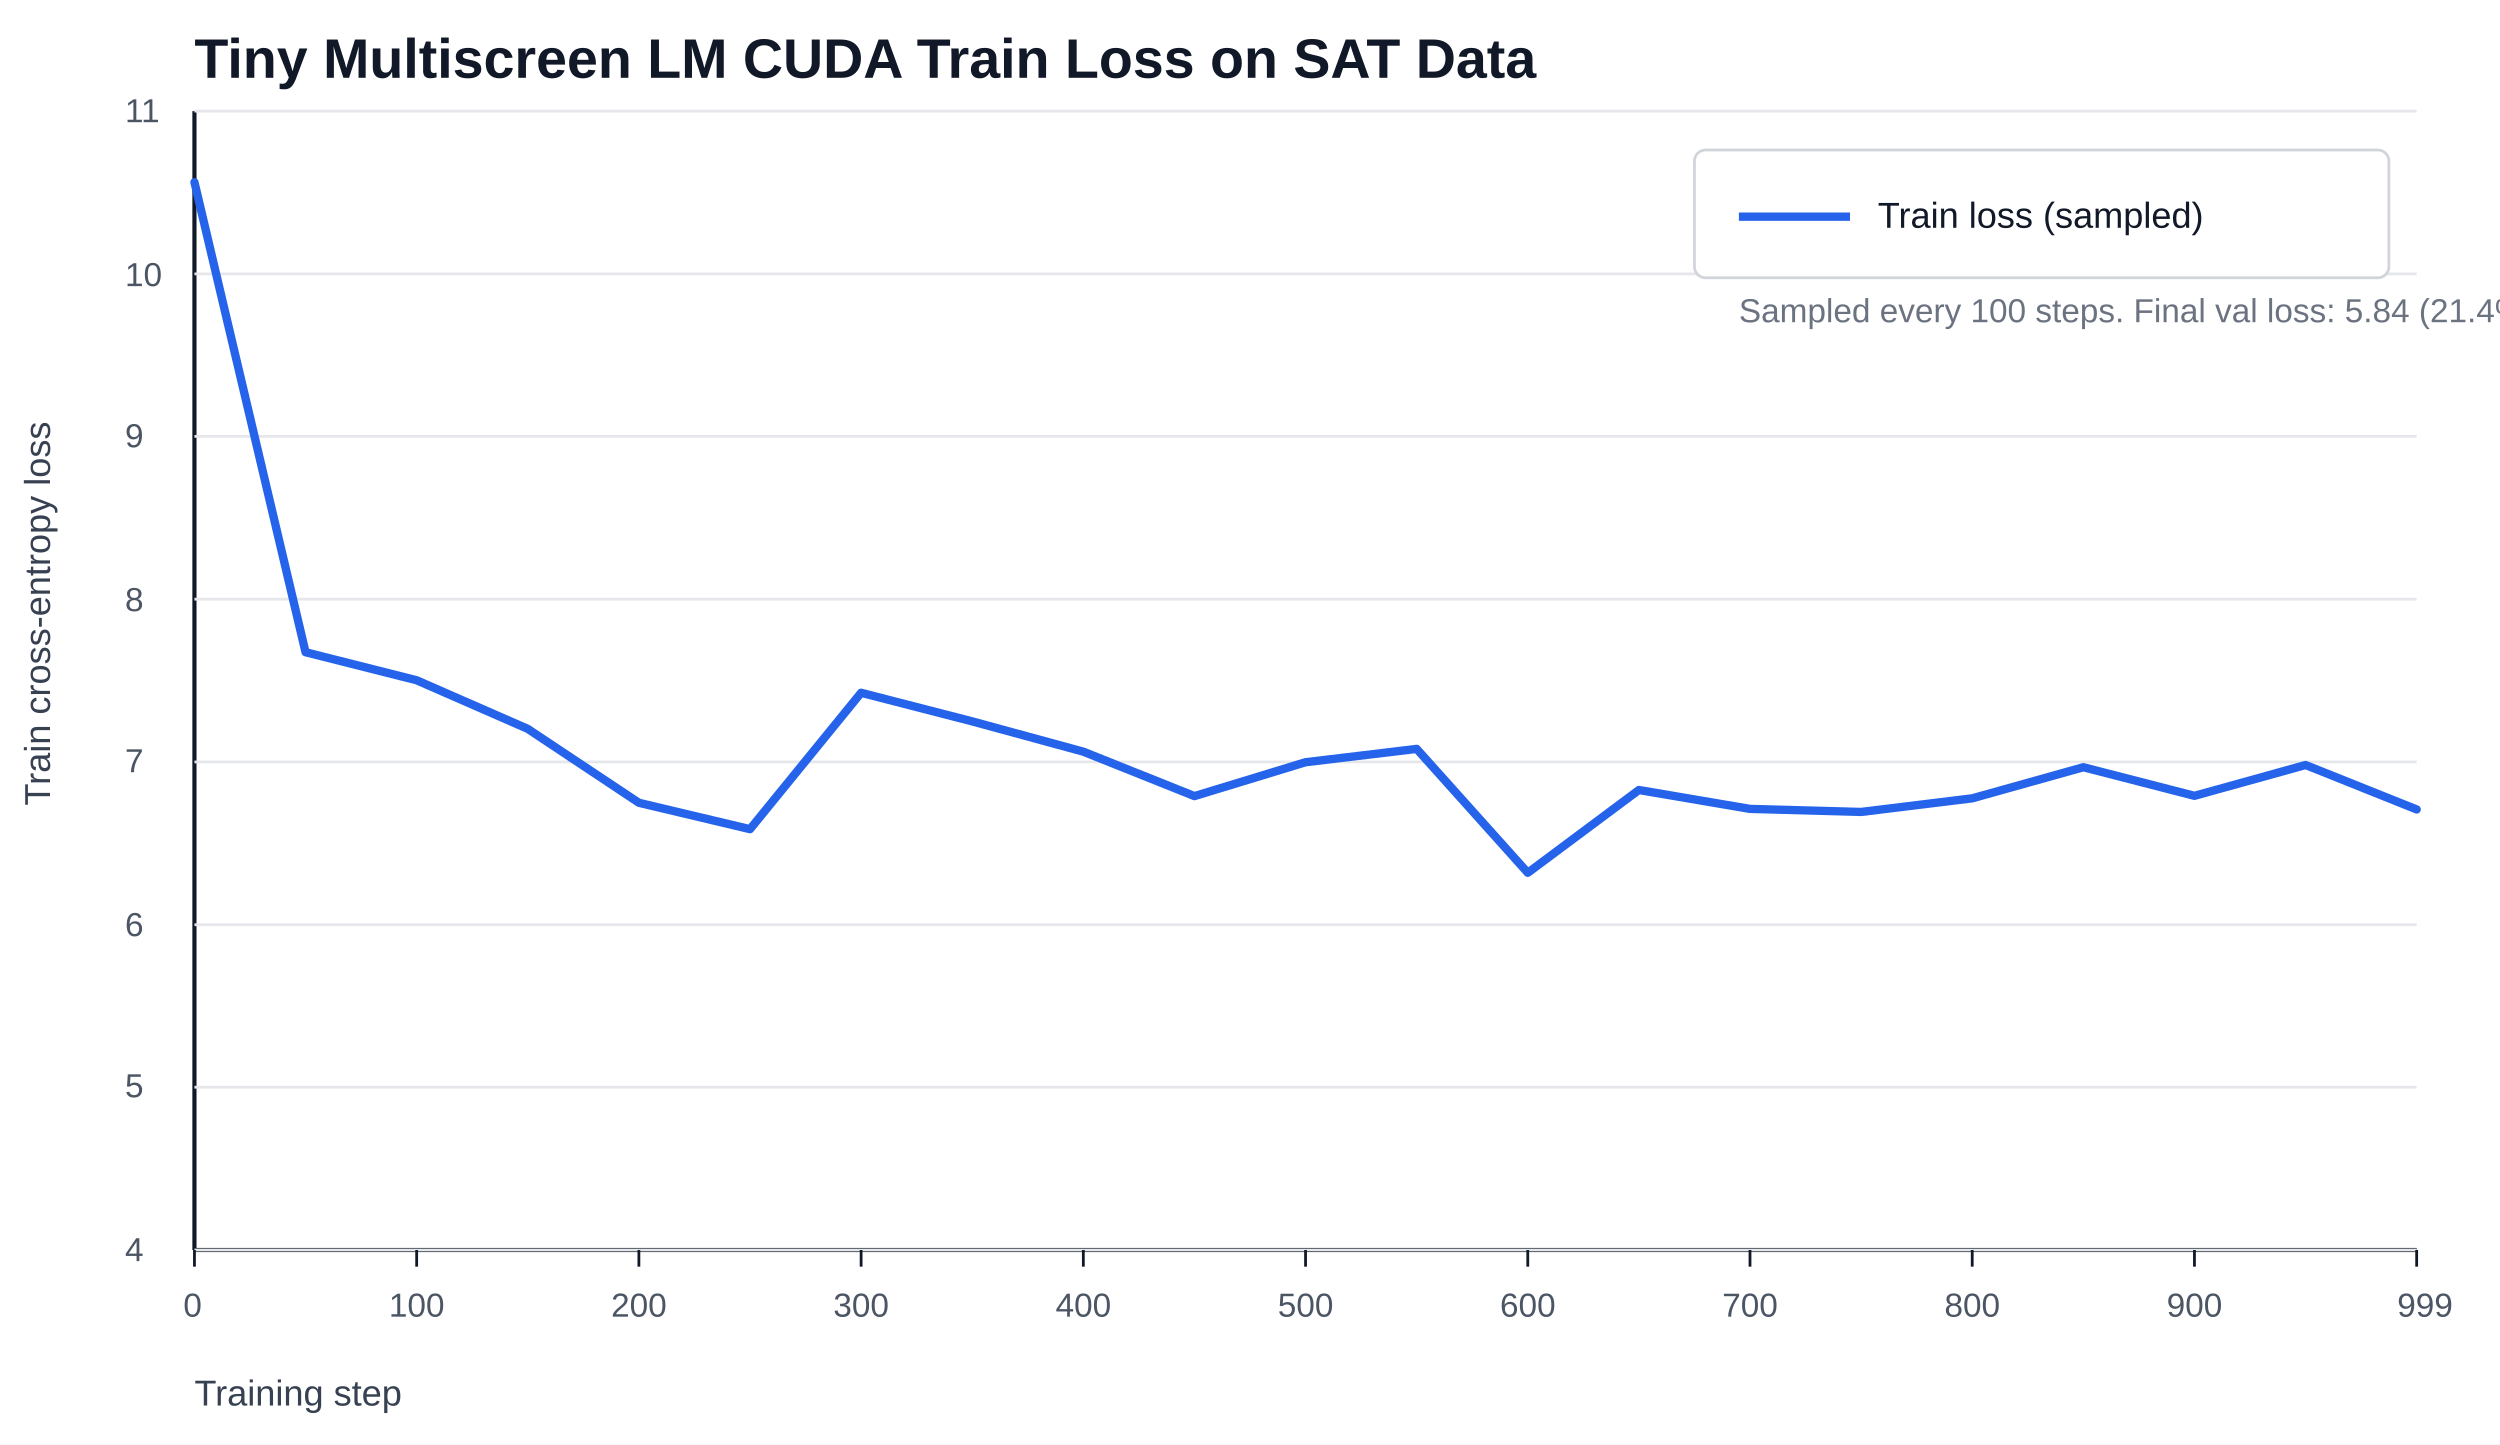
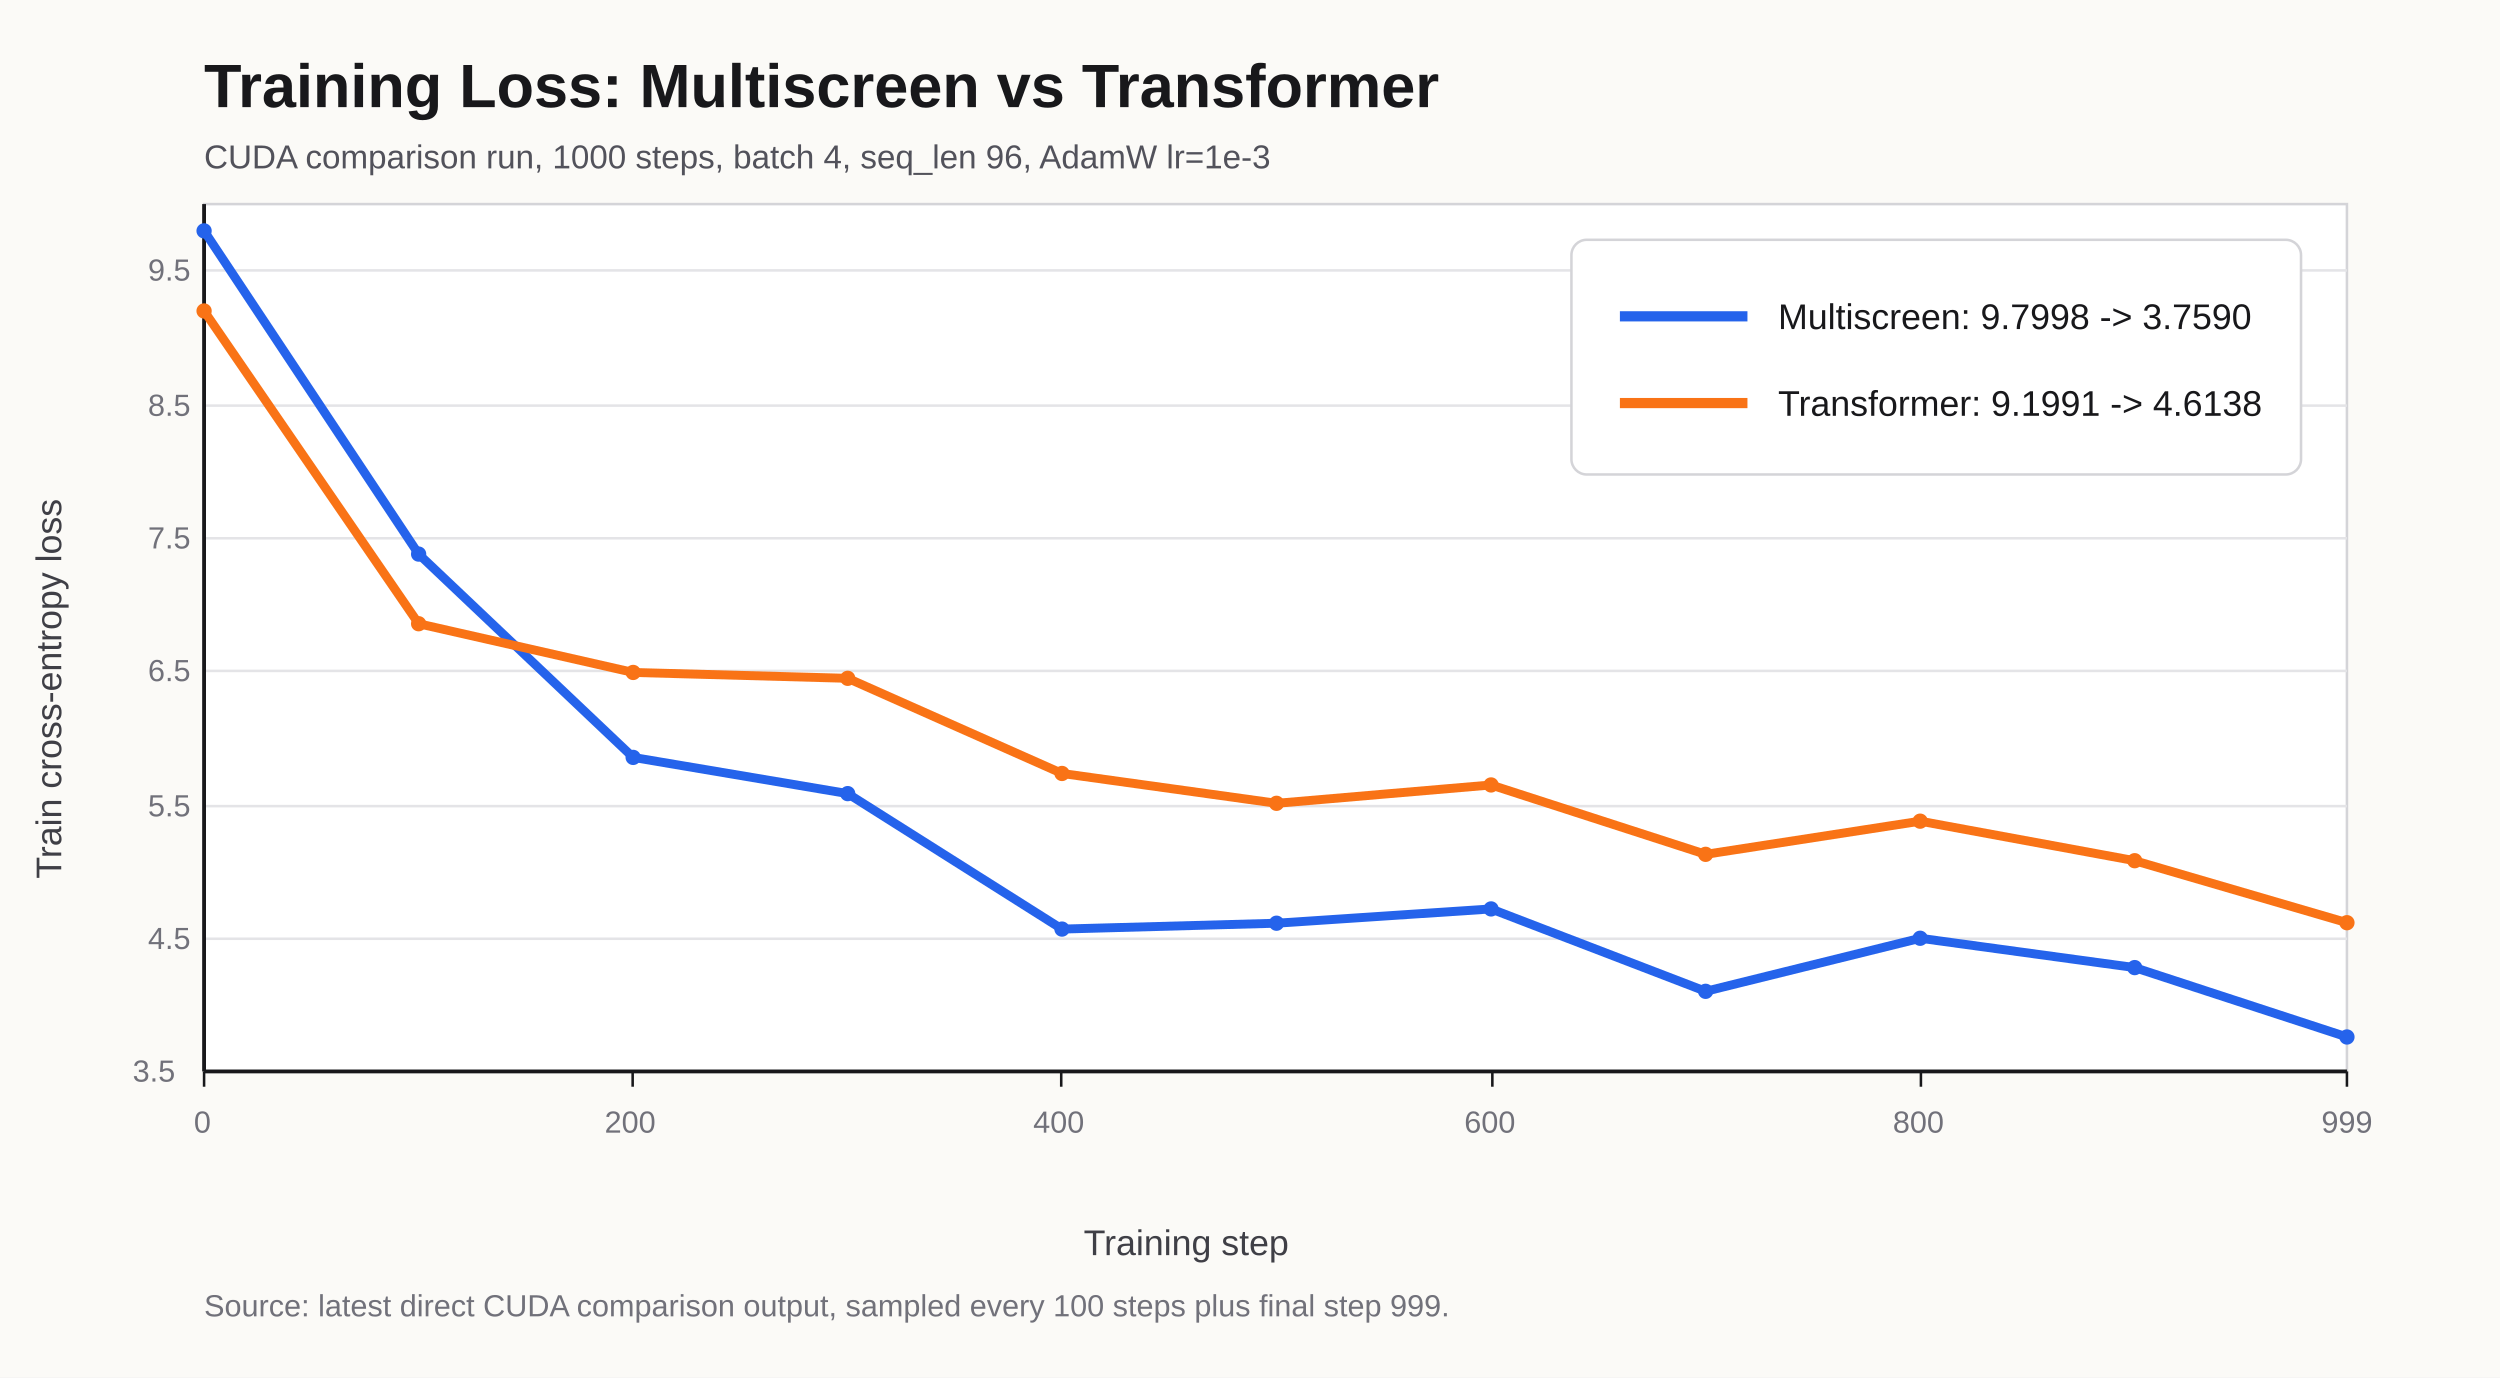
- <svg xmlns="http://www.w3.org/2000/svg" width="900" height="520" viewBox="0 0 900 520" role="img" aria-labelledby="title desc">
-   <rect width="900" height="520" fill="#ffffff" />
-   <text x="70" y="28" font-family="Arial, sans-serif" font-size="20" font-weight="700" fill="#111827">Tiny Multiscreen LM CUDA Train Loss on SAT Data</text>
-   <text x="70" y="506" font-family="Arial, sans-serif" font-size="13" fill="#374151">Training step</text>
-   <g transform="translate(18 290) rotate(-90)">
-     <text font-family="Arial, sans-serif" font-size="13" fill="#374151">Train cross-entropy loss</text>
+ <svg xmlns="http://www.w3.org/2000/svg" width="980" height="540" viewBox="0 0 980 540" role="img" aria-labelledby="title desc">
+   <rect width="980" height="540" fill="#fbfaf7" />
+   <text x="80" y="42" font-family="Arial, sans-serif" font-size="24" font-weight="700" fill="#18181b">Training Loss: Multiscreen vs Transformer</text>
+   <text x="80" y="66" font-family="Arial, sans-serif" font-size="13" fill="#52525b">CUDA comparison run, 1000 steps, batch 4, seq_len 96, AdamW lr=1e-3</text>
+   <rect x="80" y="80" width="840" height="340" fill="#ffffff" stroke="#d4d4d8" />
+   <g font-family="Arial, sans-serif" font-size="12" fill="#71717a">
+     <line x1="80" y1="420" x2="920" y2="420" stroke="#e4e4e7" />
+     <text x="52" y="424">3.5</text>
+     <line x1="80" y1="368" x2="920" y2="368" stroke="#e4e4e7" />
+     <text x="58" y="372">4.5</text>
+     <line x1="80" y1="316" x2="920" y2="316" stroke="#e4e4e7" />
+     <text x="58" y="320">5.5</text>
+     <line x1="80" y1="263" x2="920" y2="263" stroke="#e4e4e7" />
+     <text x="58" y="267">6.5</text>
+     <line x1="80" y1="211" x2="920" y2="211" stroke="#e4e4e7" />
+     <text x="58" y="215">7.5</text>
+     <line x1="80" y1="159" x2="920" y2="159" stroke="#e4e4e7" />
+     <text x="58" y="163">8.5</text>
+     <line x1="80" y1="106" x2="920" y2="106" stroke="#e4e4e7" />
+     <text x="58" y="110">9.5</text>
  </g>
-   <line x1="70" y1="450" x2="870" y2="450" stroke="#111827" stroke-width="1.5" />
-   <line x1="70" y1="40" x2="70" y2="450" stroke="#111827" stroke-width="1.5" />
-   <g font-family="Arial, sans-serif" font-size="12" fill="#4b5563">
-     <line x1="70" y1="450.0" x2="870" y2="450.0" stroke="#e5e7eb" />
-     <text x="45" y="454">4</text>
-     <line x1="70" y1="391.4" x2="870" y2="391.4" stroke="#e5e7eb" />
-     <text x="45" y="395">5</text>
-     <line x1="70" y1="332.9" x2="870" y2="332.9" stroke="#e5e7eb" />
-     <text x="45" y="337">6</text>
-     <line x1="70" y1="274.3" x2="870" y2="274.3" stroke="#e5e7eb" />
-     <text x="45" y="278">7</text>
-     <line x1="70" y1="215.7" x2="870" y2="215.7" stroke="#e5e7eb" />
-     <text x="45" y="220">8</text>
-     <line x1="70" y1="157.1" x2="870" y2="157.1" stroke="#e5e7eb" />
-     <text x="45" y="161">9</text>
-     <line x1="70" y1="98.6" x2="870" y2="98.6" stroke="#e5e7eb" />
-     <text x="45" y="103">10</text>
-     <line x1="70" y1="40.0" x2="870" y2="40.0" stroke="#e5e7eb" />
-     <text x="45" y="44">11</text>
+   <g font-family="Arial, sans-serif" font-size="12" fill="#71717a">
+     <line x1="80" y1="420" x2="80" y2="426" stroke="#18181b" />
+     <text x="76" y="444">0</text>
+     <line x1="248" y1="420" x2="248" y2="426" stroke="#18181b" />
+     <text x="237" y="444">200</text>
+     <line x1="416" y1="420" x2="416" y2="426" stroke="#18181b" />
+     <text x="405" y="444">400</text>
+     <line x1="585" y1="420" x2="585" y2="426" stroke="#18181b" />
+     <text x="574" y="444">600</text>
+     <line x1="753" y1="420" x2="753" y2="426" stroke="#18181b" />
+     <text x="742" y="444">800</text>
+     <line x1="920" y1="420" x2="920" y2="426" stroke="#18181b" />
+     <text x="910" y="444">999</text>
  </g>
-   <g font-family="Arial, sans-serif" font-size="12" fill="#4b5563">
-     <line x1="70.0" y1="450" x2="70.0" y2="456" stroke="#111827" />
-     <text x="66" y="474">0</text>
-     <line x1="150.0" y1="450" x2="150.0" y2="456" stroke="#111827" />
-     <text x="140" y="474">100</text>
-     <line x1="230.0" y1="450" x2="230.0" y2="456" stroke="#111827" />
-     <text x="220" y="474">200</text>
-     <line x1="310.0" y1="450" x2="310.0" y2="456" stroke="#111827" />
-     <text x="300" y="474">300</text>
-     <line x1="390.0" y1="450" x2="390.0" y2="456" stroke="#111827" />
-     <text x="380" y="474">400</text>
-     <line x1="470.0" y1="450" x2="470.0" y2="456" stroke="#111827" />
-     <text x="460" y="474">500</text>
-     <line x1="550.0" y1="450" x2="550.0" y2="456" stroke="#111827" />
-     <text x="540" y="474">600</text>
-     <line x1="630.0" y1="450" x2="630.0" y2="456" stroke="#111827" />
-     <text x="620" y="474">700</text>
-     <line x1="710.0" y1="450" x2="710.0" y2="456" stroke="#111827" />
-     <text x="700" y="474">800</text>
-     <line x1="790.0" y1="450" x2="790.0" y2="456" stroke="#111827" />
-     <text x="780" y="474">900</text>
-     <line x1="870.0" y1="450" x2="870.0" y2="456" stroke="#111827" />
-     <text x="863" y="474">999</text>
+   <line x1="80" y1="420" x2="920" y2="420" stroke="#18181b" stroke-width="1.5" />
+   <line x1="80" y1="80" x2="80" y2="420" stroke="#18181b" stroke-width="1.5" />
+   <polyline fill="none" stroke="#2563eb" stroke-width="3.5" stroke-linecap="round" stroke-linejoin="round" points="80.0,90.5 164.1,217.2 248.2,296.9 332.3,311.1 416.3,364.2 500.4,361.9 584.5,356.3 668.6,388.6 752.7,367.8 836.8,379.3 920.0,406.5" />
+   <polyline fill="none" stroke="#f97316" stroke-width="3.5" stroke-linecap="round" stroke-linejoin="round" points="80.0,121.9 164.1,244.5 248.2,263.6 332.3,265.9 416.3,303.2 500.4,314.9 584.5,307.7 668.6,334.9 752.7,321.9 836.8,337.4 920.0,361.7" />
+   <g fill="#2563eb">
+     <circle cx="80.0" cy="90.5" r="3" />
+     <circle cx="164.1" cy="217.2" r="3" />
+     <circle cx="248.2" cy="296.9" r="3" />
+     <circle cx="332.3" cy="311.1" r="3" />
+     <circle cx="416.3" cy="364.2" r="3" />
+     <circle cx="500.4" cy="361.9" r="3" />
+     <circle cx="584.5" cy="356.3" r="3" />
+     <circle cx="668.6" cy="388.6" r="3" />
+     <circle cx="752.7" cy="367.8" r="3" />
+     <circle cx="836.8" cy="379.3" r="3" />
+     <circle cx="920.0" cy="406.5" r="3" />
  </g>
-   <polyline fill="none" stroke="#2563eb" stroke-width="3" stroke-linecap="round" stroke-linejoin="round" points="70.0,65.6 110.0,234.8 150.0,244.9 190.0,262.4 230.0,289.0 270.0,298.5 310.0,249.4 350.0,259.7 390.0,270.6 430.0,286.6 470.0,274.4 510.0,269.6 550.0,314.2 590.0,284.4 630.0,291.2 670.0,292.3 710.0,287.4 750.0,276.2 790.0,286.5 830.0,275.4 870.0,291.4" />
-   <rect x="610" y="54" width="250" height="46" fill="#ffffff" stroke="#d1d5db" rx="4" />
-   <line x1="626" y1="78" x2="666" y2="78" stroke="#2563eb" stroke-width="3" />
-   <text x="676" y="82" font-family="Arial, sans-serif" font-size="13" fill="#111827">Train loss (sampled)</text>
-   <text x="626" y="116" font-family="Arial, sans-serif" font-size="12" fill="#6b7280">Sampled every 100 steps. Final val loss: 5.84 (21.4% acc). Test loss: 5.85 (22.2% acc).</text>
+   <g fill="#f97316">
+     <circle cx="80.0" cy="121.9" r="3" />
+     <circle cx="164.1" cy="244.5" r="3" />
+     <circle cx="248.2" cy="263.6" r="3" />
+     <circle cx="332.3" cy="265.9" r="3" />
+     <circle cx="416.3" cy="303.2" r="3" />
+     <circle cx="500.4" cy="314.9" r="3" />
+     <circle cx="584.5" cy="307.7" r="3" />
+     <circle cx="668.6" cy="334.9" r="3" />
+     <circle cx="752.7" cy="321.9" r="3" />
+     <circle cx="836.8" cy="337.4" r="3" />
+     <circle cx="920.0" cy="361.7" r="3" />
+   </g>
+   <rect x="616" y="94" width="286" height="92" fill="#ffffff" stroke="#d4d4d8" rx="6" />
+   <line x1="635" y1="124" x2="685" y2="124" stroke="#2563eb" stroke-width="4" />
+   <text x="697" y="129" font-family="Arial, sans-serif" font-size="14" fill="#18181b">Multiscreen: 9.7998 -&gt; 3.7590</text>
+   <line x1="635" y1="158" x2="685" y2="158" stroke="#f97316" stroke-width="4" />
+   <text x="697" y="163" font-family="Arial, sans-serif" font-size="14" fill="#18181b">Transformer: 9.1991 -&gt; 4.6138</text>
+   <text x="465" y="492" text-anchor="middle" font-family="Arial, sans-serif" font-size="14" fill="#3f3f46">Training step</text>
+   <g transform="translate(24 270) rotate(-90)">
+     <text text-anchor="middle" font-family="Arial, sans-serif" font-size="14" fill="#3f3f46">Train cross-entropy loss</text>
+   </g>
+   <text x="80" y="516" font-family="Arial, sans-serif" font-size="12" fill="#71717a">Source: latest direct CUDA comparison output, sampled every 100 steps plus final step 999.</text>
</svg>
